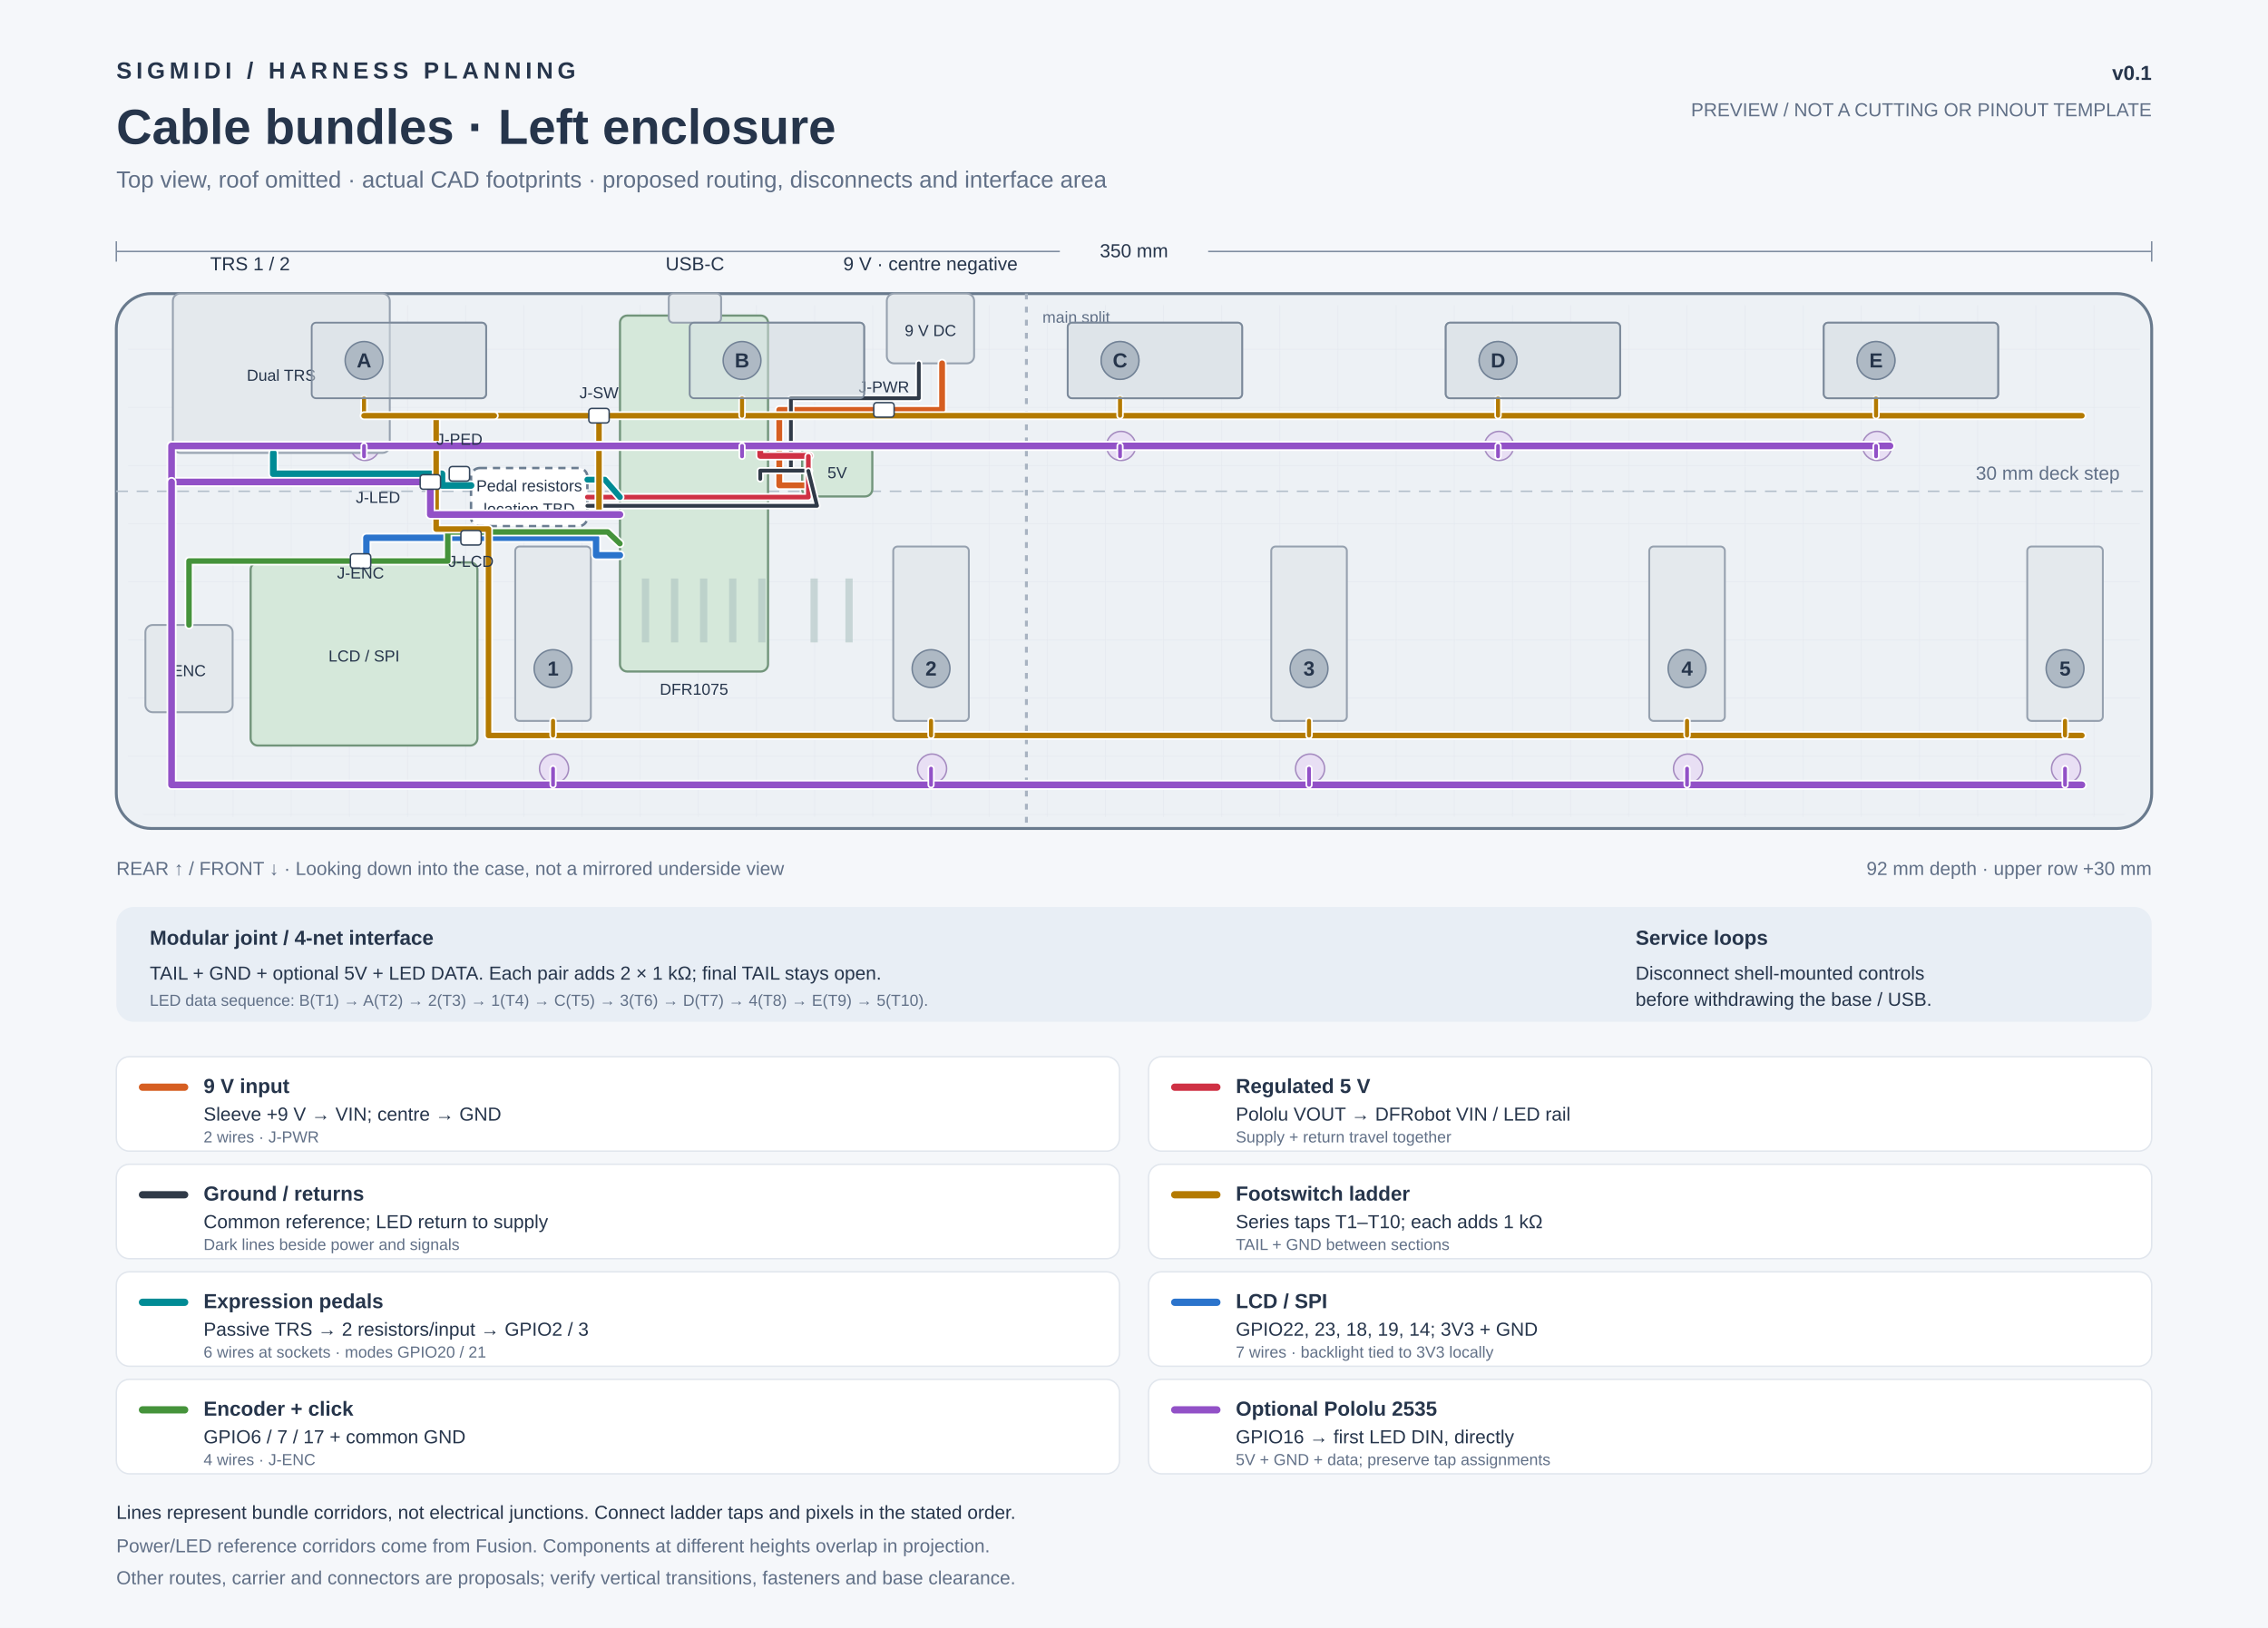
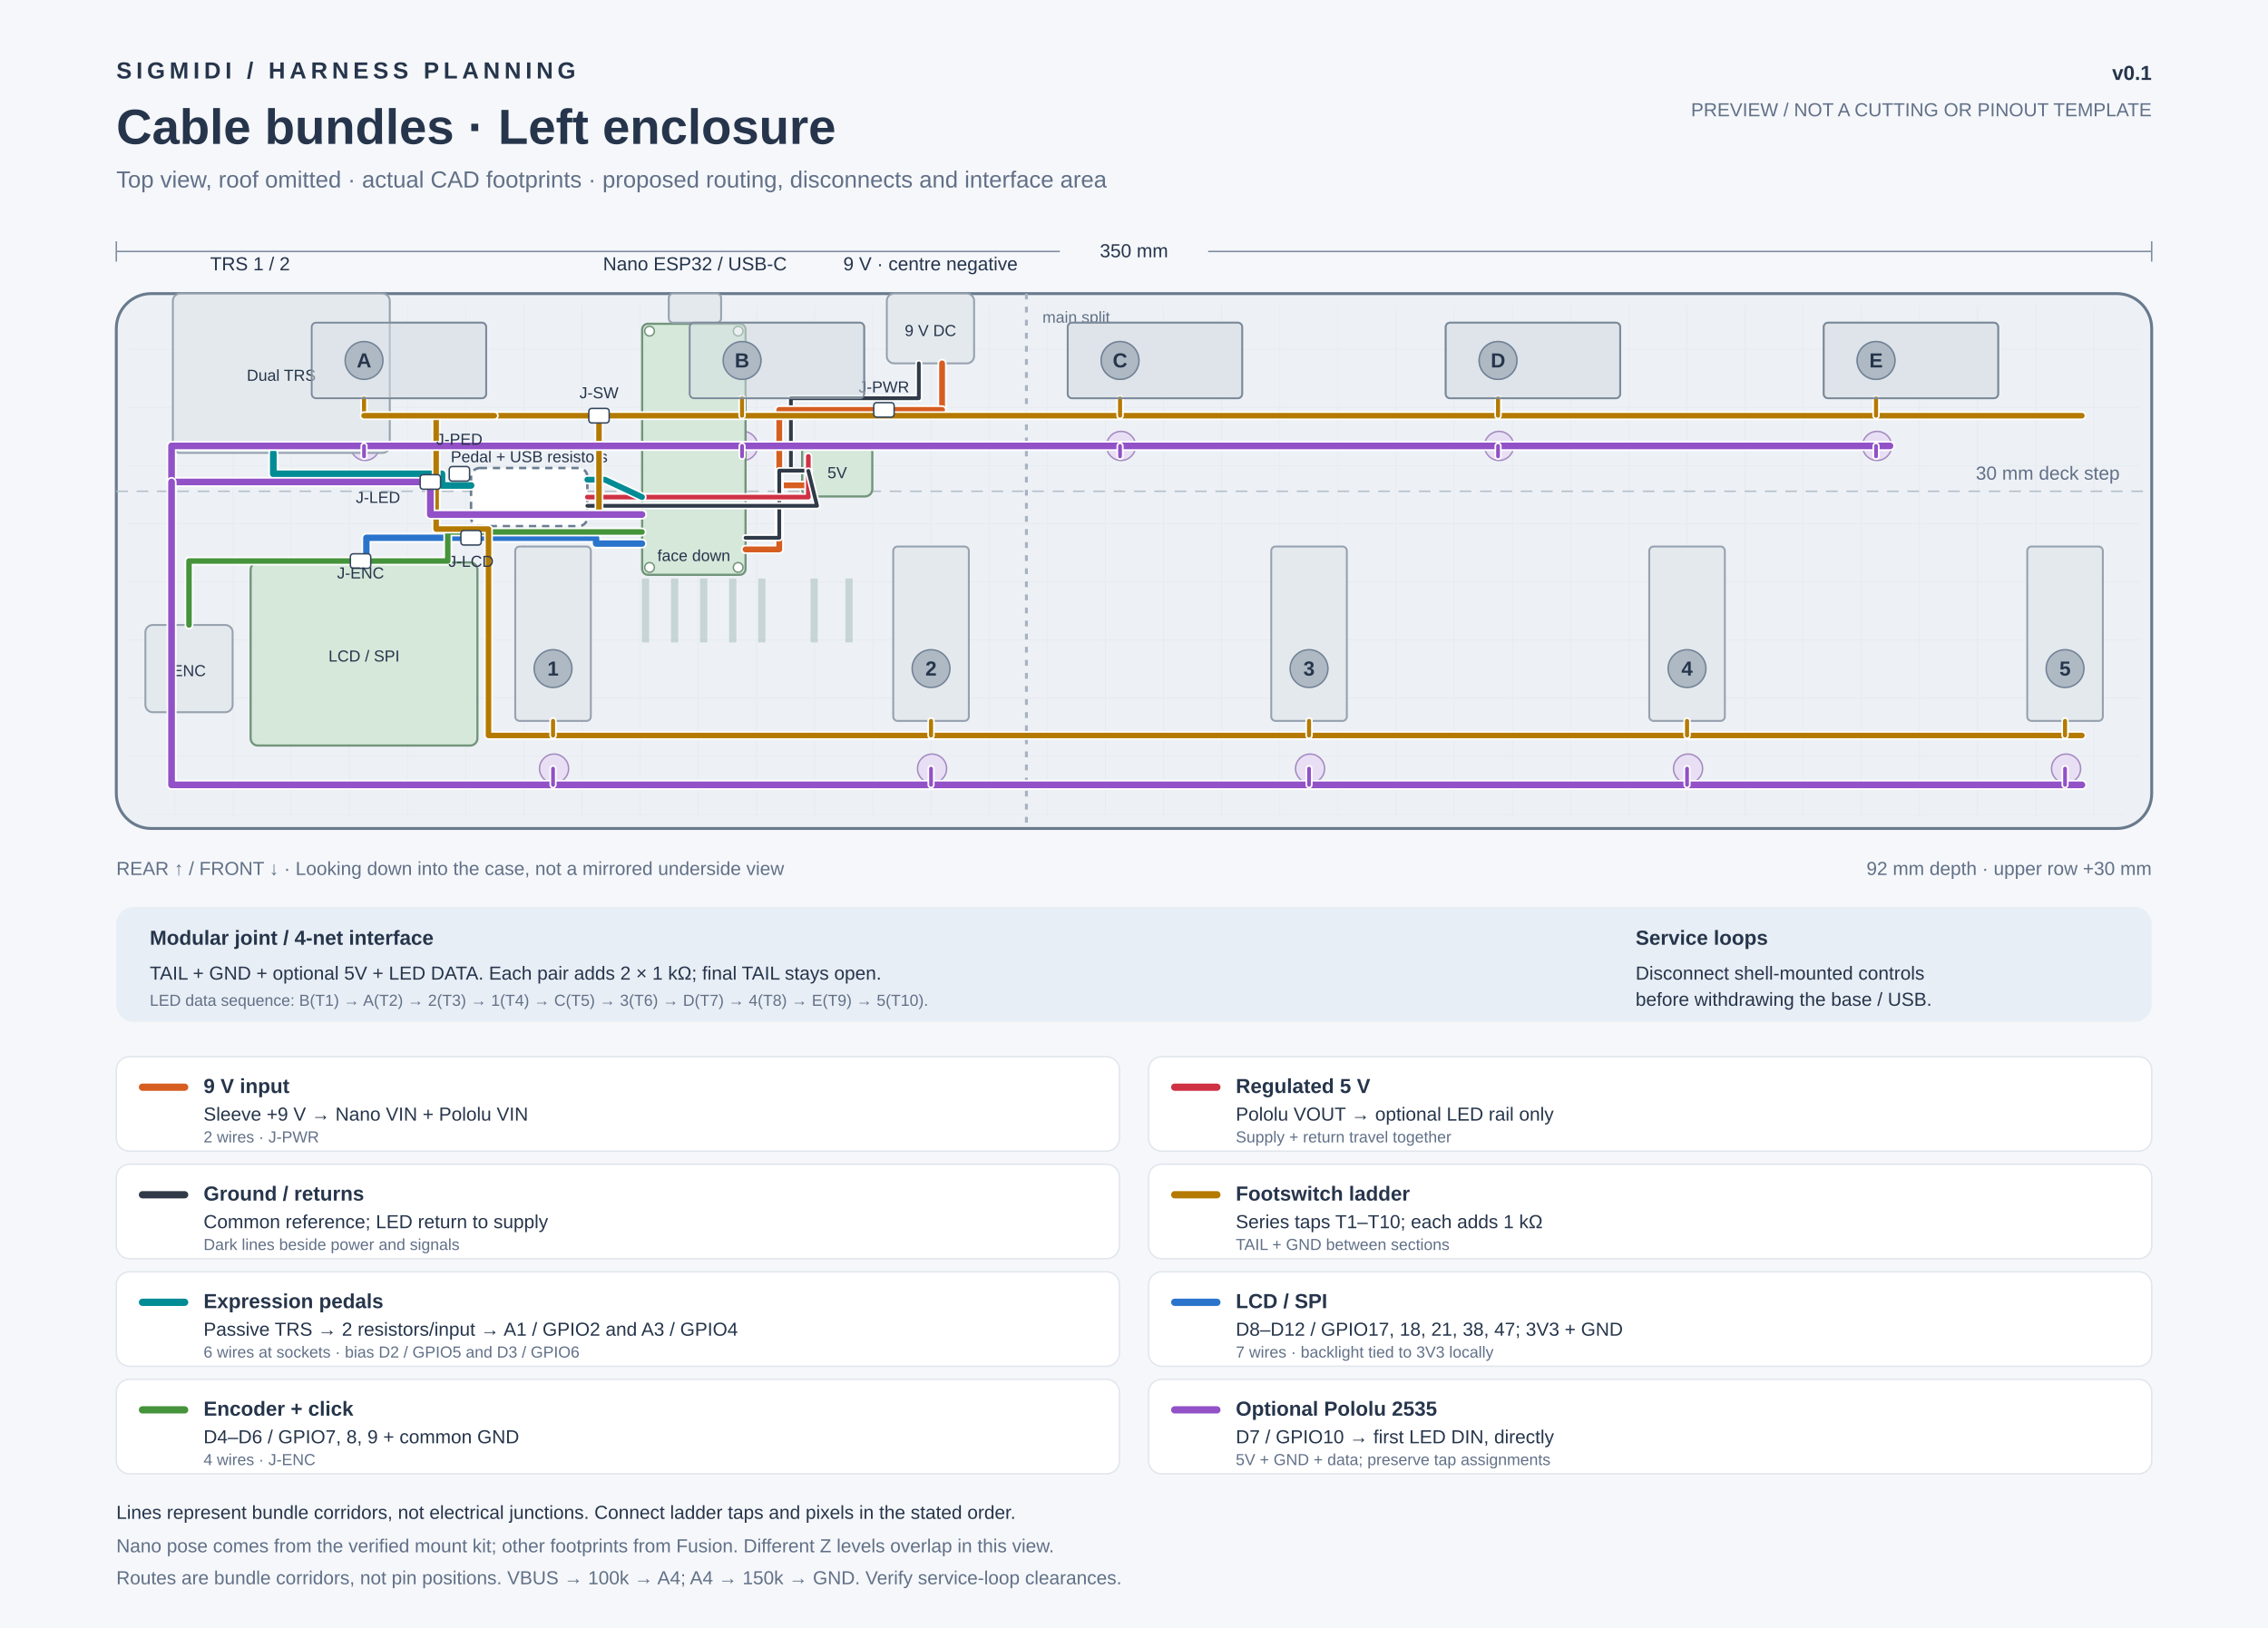
<svg xmlns="http://www.w3.org/2000/svg" width="1560" height="1120" viewBox="0 0 1560 1120" role="img" aria-labelledby="title desc">
  <defs>
    <pattern id="grid" width="40" height="40" patternUnits="userSpaceOnUse">
      <path d="M40 0H0V40" fill="none" stroke="#e2e7ed" stroke-width=".65" />
    </pattern>
  </defs>
  <style>text{font-family:Arial,sans-serif;fill:#26354b}.tiny{font-size:11px}.small{font-size:13px}.medium{font-size:16px}.label{font-size:14px;font-weight:700}.wire{fill:none;stroke-linejoin:round;stroke-linecap:round}.body{fill:#e4e9ed;stroke:#96a1af;stroke-width:1.3}.board{fill:#d5e8da;stroke:#72957b;stroke-width:1.5}.dim{fill:none;stroke:#7f8da0;stroke-width:1}.muted{fill:#617087}.route.dimmed{opacity:.08}.route{transition:opacity .15s}</style>
  <rect width="1560" height="1120" fill="#f5f7fa" />
  <text x="80" y="54" font-size="16" font-weight="700" letter-spacing="3" fill="#19836b">SIGMIDI / HARNESS PLANNING</text>
  <text x="80" y="99" font-size="34" font-weight="700">Cable bundles · Left enclosure</text>
  <text x="80" y="129" class="medium muted">Top view, roof omitted · actual CAD footprints · proposed routing, disconnects and interface area</text>
  <text x="1480" y="55" text-anchor="end" class="label">v0.1</text>
  <text x="1480" y="80" text-anchor="end" class="small muted">PREVIEW / NOT A CUTTING OR PINOUT TEMPLATE</text>
  <path d="M80 173H1480 M80 166V180 M1480 166V180" class="dim" />
  <rect x="729" y="158" width="102" height="27" fill="#f5f7fa" />
  <text x="780" y="177" text-anchor="middle" class="small">350 mm</text>
  <rect x="80" y="202" width="1400" height="368" rx="24" fill="#edf1f5" stroke="#697a8d" stroke-width="2" />
  <rect x="88" y="210" width="1384" height="352" rx="18" fill="url(#grid)" />
  <path d="M80 338H1480" stroke="#b2bec9" stroke-dasharray="8 6" />
  <text x="1458" y="330" text-anchor="end" class="small muted">30 mm deck step</text>
  <path d="M706 202V570" stroke="#a8b3c1" stroke-width="2" stroke-dasharray="4 5" />
  <text x="717" y="222" class="tiny muted">main split</text>
  <rect x="1254.40" y="222.00" width="120.00" height="52.00" rx="3" class="body" />
  <circle cx="1290.4" cy="248.0" r="13" fill="#aeb9c4" stroke="#728296" />
  <text x="1290.40" y="252.80" text-anchor="middle" class="label">E</text>
  <rect x="994.40" y="222.00" width="120.00" height="52.00" rx="3" class="body" />
  <circle cx="1030.4" cy="248.0" r="13" fill="#aeb9c4" stroke="#728296" />
  <text x="1030.40" y="252.80" text-anchor="middle" class="label">D</text>
  <rect x="734.40" y="222.00" width="120.00" height="52.00" rx="3" class="body" />
  <circle cx="770.4" cy="248.0" r="13" fill="#aeb9c4" stroke="#728296" />
  <text x="770.40" y="252.80" text-anchor="middle" class="label">C</text>
  <rect x="474.40" y="222.00" width="120.00" height="52.00" rx="3" class="body" />
  <circle cx="510.4" cy="248.0" r="13" fill="#aeb9c4" stroke="#728296" />
  <text x="510.40" y="252.80" text-anchor="middle" class="label">B</text>
  <rect x="214.40" y="222.00" width="120.00" height="52.00" rx="3" class="body" />
  <circle cx="250.4" cy="248.0" r="13" fill="#aeb9c4" stroke="#728296" />
  <text x="250.40" y="252.80" text-anchor="middle" class="label">A</text>
  <rect x="1394.40" y="376.00" width="52.00" height="120.00" rx="3" class="body" />
  <circle cx="1420.4" cy="460.0" r="13" fill="#aeb9c4" stroke="#728296" />
  <text x="1420.40" y="464.80" text-anchor="middle" class="label">5</text>
  <rect x="1134.40" y="376.00" width="52.00" height="120.00" rx="3" class="body" />
  <circle cx="1160.4" cy="460.0" r="13" fill="#aeb9c4" stroke="#728296" />
  <text x="1160.40" y="464.80" text-anchor="middle" class="label">4</text>
  <rect x="874.40" y="376.00" width="52.00" height="120.00" rx="3" class="body" />
  <circle cx="900.4" cy="460.0" r="13" fill="#aeb9c4" stroke="#728296" />
  <text x="900.40" y="464.80" text-anchor="middle" class="label">3</text>
  <rect x="614.40" y="376.00" width="52.00" height="120.00" rx="3" class="body" />
  <circle cx="640.4" cy="460.0" r="13" fill="#aeb9c4" stroke="#728296" />
  <text x="640.40" y="464.80" text-anchor="middle" class="label">2</text>
  <rect x="354.40" y="376.00" width="52.00" height="120.00" rx="3" class="body" />
  <circle cx="380.4" cy="460.0" r="13" fill="#aeb9c4" stroke="#728296" />
  <text x="380.40" y="464.80" text-anchor="middle" class="label">1</text>
  <circle cx="1291.1" cy="306.8" r="10" fill="#e8dff4" stroke="#a58bc0" />
  <circle cx="1031.1" cy="306.8" r="10" fill="#e8dff4" stroke="#a58bc0" />
  <circle cx="771.1" cy="306.8" r="10" fill="#e8dff4" stroke="#a58bc0" />
  <circle cx="511.1" cy="306.8" r="10" fill="#e8dff4" stroke="#a58bc0" />
  <circle cx="251.1" cy="306.8" r="10" fill="#e8dff4" stroke="#a58bc0" />
  <circle cx="1421.1" cy="528.8" r="10" fill="#e8dff4" stroke="#a58bc0" />
  <circle cx="1161.1" cy="528.8" r="10" fill="#e8dff4" stroke="#a58bc0" />
  <circle cx="901.1" cy="528.8" r="10" fill="#e8dff4" stroke="#a58bc0" />
  <circle cx="641.1" cy="528.8" r="10" fill="#e8dff4" stroke="#a58bc0" />
  <circle cx="381.1" cy="528.8" r="10" fill="#e8dff4" stroke="#a58bc0" />
  <rect x="172.39" y="386.94" width="156.00" height="126.00" rx="5" class="board" />
  <text x="250.39" y="455.14" text-anchor="middle" class="tiny">LCD / SPI</text>
-   <rect x="426.45" y="217.11" width="101.83" height="244.90" rx="5" class="board" />
-   <text x="477.36" y="478.00" text-anchor="middle" class="tiny">DFR1075</text>
  <rect x="118.90" y="202.00" width="149.20" height="109.60" rx="5" class="body" />
  <text x="193.50" y="262.00" text-anchor="middle" class="tiny">Dual TRS</text>
  <rect x="551.74" y="306.00" width="48.26" height="35.56" rx="5" class="board" />
  <text x="575.87" y="328.98" text-anchor="middle" class="tiny">5V</text>
  <rect x="100.00" y="430.00" width="60.00" height="60.00" rx="5" class="body" />
  <text x="130.00" y="465.20" text-anchor="middle" class="tiny">ENC</text>
  <rect x="609.98" y="202.00" width="60.04" height="48.00" rx="5" class="body" />
  <text x="640.00" y="231.20" text-anchor="middle" class="tiny">9 V DC</text>
+   <rect x="441.69" y="222.75" width="71.12" height="172.72" rx="4" class="board" />
+   <text x="477.25" y="386.00" text-anchor="middle" class="tiny">face down</text>
+   <circle cx="446.767" cy="227.833" r="3.32" fill="white" stroke="#72957b" />
+   <circle cx="507.727" cy="227.833" r="3.32" fill="white" stroke="#72957b" />
+   <circle cx="446.767" cy="390.393" r="3.32" fill="white" stroke="#72957b" />
+   <circle cx="507.727" cy="390.393" r="3.32" fill="white" stroke="#72957b" />
  <rect x="460.00" y="202.00" width="36.00" height="20.00" rx="3" class="body" />
-   <text x="478.00" y="186.00" text-anchor="middle" class="small">USB-C</text>
+   <text x="478.00" y="186.00" text-anchor="middle" class="small">Nano ESP32 / USB-C</text>
  <text x="172.00" y="186.00" text-anchor="middle" class="small">TRS 1 / 2</text>
  <text x="640.00" y="186.00" text-anchor="middle" class="small">9 V · centre negative</text>
  <path d="M444 398V442" stroke="#adc3c1" stroke-width="5" opacity=".6" />
  <path d="M464 398V442" stroke="#adc3c1" stroke-width="5" opacity=".6" />
  <path d="M484 398V442" stroke="#adc3c1" stroke-width="5" opacity=".6" />
  <path d="M504 398V442" stroke="#adc3c1" stroke-width="5" opacity=".6" />
  <path d="M524 398V442" stroke="#adc3c1" stroke-width="5" opacity=".6" />
  <path d="M560 398V442" stroke="#adc3c1" stroke-width="5" opacity=".6" />
  <path d="M584 398V442" stroke="#adc3c1" stroke-width="5" opacity=".6" />
  <rect x="324" y="322" width="80" height="40" rx="6" fill="#fff" stroke="#6b7d91" stroke-width="1.7" stroke-dasharray="5 4" />
-   <text x="364.00" y="338.00" text-anchor="middle" class="tiny">Pedal resistors</text>
-   <text x="364.00" y="354.00" text-anchor="middle" class="tiny">location TBD</text>
+   <text x="364.00" y="318.00" text-anchor="middle" class="tiny">Pedal + USB resistors</text>
  <g class="route" data-bundle="dc">
    <polyline points="648.00,250.00 648.00,282.00 536.00,282.00 536.00,333.92 556.84,333.92" class="wire" stroke="#fff" stroke-width="6.3" />
    <polyline points="648.00,250.00 648.00,282.00 536.00,282.00 536.00,333.92 556.84,333.92" class="wire" stroke="#d65e21" stroke-width="4" />
  </g>
  <g class="route" data-bundle="ground">
    <polyline points="632.00,250.00 632.00,274.00 544.00,274.00 544.00,323.80 556.84,323.80" class="wire" stroke="#fff" stroke-width="4.9" />
    <polyline points="632.00,250.00 632.00,274.00 544.00,274.00 544.00,323.80 556.84,323.80" class="wire" stroke="#303a48" stroke-width="2.6" />
  </g>
-   <g class="route" data-bundle="supply">
-     <polyline points="556.84,313.64 522.92,313.64 522.92,309.16" class="wire" stroke="#fff" stroke-width="6.3" />
-     <polyline points="556.84,313.64 522.92,313.64 522.92,309.16" class="wire" stroke="#cf3144" stroke-width="4" />
+   <g class="route" data-bundle="dc">
+     <polyline points="648.00,282.00 536.00,282.00 536.00,378.00 512.80,378.00" class="wire" stroke="#fff" stroke-width="6.3" />
+     <polyline points="648.00,282.00 536.00,282.00 536.00,378.00 512.80,378.00" class="wire" stroke="#d65e21" stroke-width="4" />
  </g>
  <g class="route" data-bundle="ground">
-     <polyline points="556.84,323.80 522.92,323.80 522.92,329.48" class="wire" stroke="#fff" stroke-width="4.9" />
-     <polyline points="556.84,323.80 522.92,323.80 522.92,329.48" class="wire" stroke="#303a48" stroke-width="2.6" />
+     <polyline points="556.84,323.80 536.00,323.80 536.00,370.00 512.80,370.00" class="wire" stroke="#fff" stroke-width="4.9" />
+     <polyline points="556.84,323.80 536.00,323.80 536.00,370.00 512.80,370.00" class="wire" stroke="#303a48" stroke-width="2.6" />
  </g>
  <g class="route" data-bundle="supply">
    <polyline points="556.00,314.00 556.00,342.00 404.00,342.00" class="wire" stroke="#fff" stroke-width="5.5" />
    <polyline points="556.00,314.00 556.00,342.00 404.00,342.00" class="wire" stroke="#cf3144" stroke-width="3.2" />
  </g>
  <g class="route" data-bundle="ground">
    <polyline points="556.00,324.00 562.00,348.00 404.00,348.00" class="wire" stroke="#fff" stroke-width="4.9" />
    <polyline points="556.00,324.00 562.00,348.00 404.00,348.00" class="wire" stroke="#303a48" stroke-width="2.6" />
  </g>
  <g class="route" data-bundle="pedal">
    <polyline points="188.00,311.60 188.00,326.00 304.00,326.00 304.00,334.00 324.00,334.00" class="wire" stroke="#fff" stroke-width="6.9" />
    <polyline points="188.00,311.60 188.00,326.00 304.00,326.00 304.00,334.00 324.00,334.00" class="wire" stroke="#008b95" stroke-width="4.6" />
  </g>
  <g class="route" data-bundle="pedal">
-     <polyline points="404.00,330.00 416.00,330.00 426.40,342.00" class="wire" stroke="#fff" stroke-width="6.3" />
-     <polyline points="404.00,330.00 416.00,330.00 426.40,342.00" class="wire" stroke="#008b95" stroke-width="4.0" />
+     <polyline points="404.00,330.00 416.00,330.00 441.60,342.00" class="wire" stroke="#fff" stroke-width="6.3" />
+     <polyline points="404.00,330.00 416.00,330.00 441.60,342.00" class="wire" stroke="#008b95" stroke-width="4.0" />
  </g>
  <g class="route" data-bundle="display">
-     <polyline points="426.40,382.00 410.00,382.00 410.00,370.00 252.00,370.00 252.00,386.92" class="wire" stroke="#fff" stroke-width="6.7" />
-     <polyline points="426.40,382.00 410.00,382.00 410.00,370.00 252.00,370.00 252.00,386.92" class="wire" stroke="#2b74cc" stroke-width="4.4" />
+     <polyline points="441.60,374.00 410.00,374.00 410.00,370.00 252.00,370.00 252.00,386.92" class="wire" stroke="#fff" stroke-width="6.7" />
+     <polyline points="441.60,374.00 410.00,374.00 410.00,370.00 252.00,370.00 252.00,386.92" class="wire" stroke="#2b74cc" stroke-width="4.4" />
  </g>
  <g class="route" data-bundle="encoder">
-     <polyline points="130.00,430.00 130.00,386.00 308.00,386.00 308.00,366.00 418.00,366.00 426.40,374.00" class="wire" stroke="#fff" stroke-width="6.1" />
-     <polyline points="130.00,430.00 130.00,386.00 308.00,386.00 308.00,366.00 418.00,366.00 426.40,374.00" class="wire" stroke="#45933b" stroke-width="3.8" />
-   </g>
-   <g class="route" data-bundle="ladder">
-     <polyline points="426.40,354.00 412.00,354.00 412.00,286.00 1432.00,286.00" class="wire" stroke="#fff" stroke-width="6.1" />
-     <polyline points="426.40,354.00 412.00,354.00 412.00,286.00 1432.00,286.00" class="wire" stroke="#b47a00" stroke-width="3.8" />
+     <polyline points="130.00,430.00 130.00,386.00 308.00,386.00 308.00,366.00 418.00,366.00 441.60,366.00" class="wire" stroke="#fff" stroke-width="6.1" />
+     <polyline points="130.00,430.00 130.00,386.00 308.00,386.00 308.00,366.00 418.00,366.00 441.60,366.00" class="wire" stroke="#45933b" stroke-width="3.8" />
+   </g>
+   <g class="route" data-bundle="ladder">
+     <polyline points="441.60,354.00 412.00,354.00 412.00,286.00 1432.00,286.00" class="wire" stroke="#fff" stroke-width="6.1" />
+     <polyline points="441.60,354.00 412.00,354.00 412.00,286.00 1432.00,286.00" class="wire" stroke="#b47a00" stroke-width="3.8" />
  </g>
  <g class="route" data-bundle="ladder">
    <polyline points="412.00,286.00 300.00,286.00 300.00,364.00 336.00,364.00 336.00,506.00 1432.00,506.00" class="wire" stroke="#fff" stroke-width="6.1" />
    <polyline points="412.00,286.00 300.00,286.00 300.00,364.00 336.00,364.00 336.00,506.00 1432.00,506.00" class="wire" stroke="#b47a00" stroke-width="3.8" />
  </g>
  <g class="route" data-bundle="ladder">
    <polyline points="250.40,274.00 250.40,286.00" class="wire" stroke="#fff" stroke-width="5.1" />
    <polyline points="250.40,274.00 250.40,286.00" class="wire" stroke="#b47a00" stroke-width="2.8" />
  </g>
  <g class="route" data-bundle="ladder">
    <polyline points="510.40,274.00 510.40,286.00" class="wire" stroke="#fff" stroke-width="5.1" />
    <polyline points="510.40,274.00 510.40,286.00" class="wire" stroke="#b47a00" stroke-width="2.8" />
  </g>
  <g class="route" data-bundle="ladder">
    <polyline points="770.40,274.00 770.40,286.00" class="wire" stroke="#fff" stroke-width="5.1" />
    <polyline points="770.40,274.00 770.40,286.00" class="wire" stroke="#b47a00" stroke-width="2.8" />
  </g>
  <g class="route" data-bundle="ladder">
    <polyline points="1030.40,274.00 1030.40,286.00" class="wire" stroke="#fff" stroke-width="5.1" />
    <polyline points="1030.40,274.00 1030.40,286.00" class="wire" stroke="#b47a00" stroke-width="2.8" />
  </g>
  <g class="route" data-bundle="ladder">
    <polyline points="1290.40,274.00 1290.40,286.00" class="wire" stroke="#fff" stroke-width="5.1" />
    <polyline points="1290.40,274.00 1290.40,286.00" class="wire" stroke="#b47a00" stroke-width="2.8" />
  </g>
  <g class="route" data-bundle="ladder">
    <polyline points="380.40,496.00 380.40,506.00" class="wire" stroke="#fff" stroke-width="5.1" />
    <polyline points="380.40,496.00 380.40,506.00" class="wire" stroke="#b47a00" stroke-width="2.8" />
  </g>
  <g class="route" data-bundle="ladder">
    <polyline points="640.40,496.00 640.40,506.00" class="wire" stroke="#fff" stroke-width="5.1" />
    <polyline points="640.40,496.00 640.40,506.00" class="wire" stroke="#b47a00" stroke-width="2.8" />
  </g>
  <g class="route" data-bundle="ladder">
    <polyline points="900.40,496.00 900.40,506.00" class="wire" stroke="#fff" stroke-width="5.1" />
    <polyline points="900.40,496.00 900.40,506.00" class="wire" stroke="#b47a00" stroke-width="2.8" />
  </g>
  <g class="route" data-bundle="ladder">
    <polyline points="1160.40,496.00 1160.40,506.00" class="wire" stroke="#fff" stroke-width="5.1" />
    <polyline points="1160.40,496.00 1160.40,506.00" class="wire" stroke="#b47a00" stroke-width="2.8" />
  </g>
  <g class="route" data-bundle="ladder">
    <polyline points="1420.40,496.00 1420.40,506.00" class="wire" stroke="#fff" stroke-width="5.1" />
    <polyline points="1420.40,496.00 1420.40,506.00" class="wire" stroke="#b47a00" stroke-width="2.8" />
  </g>
  <g class="route" data-bundle="ladder">
    <polyline points="250.40,286.00 340.00,286.00" class="wire" stroke="#fff" stroke-width="6.1" />
    <polyline points="250.40,286.00 340.00,286.00" class="wire" stroke="#b47a00" stroke-width="3.8" />
  </g>
  <g class="route" data-bundle="led">
-     <polyline points="426.40,354.00 296.00,354.00 296.00,331.60 118.00,331.60 118.00,306.80 1300.00,306.80" class="wire" stroke="#fff" stroke-width="6.9" />
-     <polyline points="426.40,354.00 296.00,354.00 296.00,331.60 118.00,331.60 118.00,306.80 1300.00,306.80" class="wire" stroke="#9251c7" stroke-width="4.6" />
+     <polyline points="441.60,354.00 296.00,354.00 296.00,331.60 118.00,331.60 118.00,306.80 1300.00,306.80" class="wire" stroke="#fff" stroke-width="6.9" />
+     <polyline points="441.60,354.00 296.00,354.00 296.00,331.60 118.00,331.60 118.00,306.80 1300.00,306.80" class="wire" stroke="#9251c7" stroke-width="4.6" />
  </g>
  <g class="route" data-bundle="led">
    <polyline points="118.00,331.60 118.00,540.00 1432.00,540.00" class="wire" stroke="#fff" stroke-width="6.9" />
    <polyline points="118.00,331.60 118.00,540.00 1432.00,540.00" class="wire" stroke="#9251c7" stroke-width="4.6" />
  </g>
  <g class="route" data-bundle="led">
    <polyline points="250.40,306.80 250.40,314.00" class="wire" stroke="#fff" stroke-width="4.9" />
    <polyline points="250.40,306.80 250.40,314.00" class="wire" stroke="#9251c7" stroke-width="2.6" />
  </g>
  <g class="route" data-bundle="led">
    <polyline points="510.40,306.80 510.40,314.00" class="wire" stroke="#fff" stroke-width="4.9" />
    <polyline points="510.40,306.80 510.40,314.00" class="wire" stroke="#9251c7" stroke-width="2.6" />
  </g>
  <g class="route" data-bundle="led">
    <polyline points="770.40,306.80 770.40,314.00" class="wire" stroke="#fff" stroke-width="4.9" />
    <polyline points="770.40,306.80 770.40,314.00" class="wire" stroke="#9251c7" stroke-width="2.6" />
  </g>
  <g class="route" data-bundle="led">
    <polyline points="1030.40,306.80 1030.40,314.00" class="wire" stroke="#fff" stroke-width="4.9" />
    <polyline points="1030.40,306.80 1030.40,314.00" class="wire" stroke="#9251c7" stroke-width="2.6" />
  </g>
  <g class="route" data-bundle="led">
    <polyline points="1290.40,306.80 1290.40,314.00" class="wire" stroke="#fff" stroke-width="4.9" />
    <polyline points="1290.40,306.80 1290.40,314.00" class="wire" stroke="#9251c7" stroke-width="2.6" />
  </g>
  <g class="route" data-bundle="led">
    <polyline points="380.40,540.00 380.40,528.80" class="wire" stroke="#fff" stroke-width="4.9" />
    <polyline points="380.40,540.00 380.40,528.80" class="wire" stroke="#9251c7" stroke-width="2.6" />
  </g>
  <g class="route" data-bundle="led">
    <polyline points="640.40,540.00 640.40,528.80" class="wire" stroke="#fff" stroke-width="4.9" />
    <polyline points="640.40,540.00 640.40,528.80" class="wire" stroke="#9251c7" stroke-width="2.6" />
  </g>
  <g class="route" data-bundle="led">
    <polyline points="900.40,540.00 900.40,528.80" class="wire" stroke="#fff" stroke-width="4.9" />
    <polyline points="900.40,540.00 900.40,528.80" class="wire" stroke="#9251c7" stroke-width="2.6" />
  </g>
  <g class="route" data-bundle="led">
    <polyline points="1160.40,540.00 1160.40,528.80" class="wire" stroke="#fff" stroke-width="4.9" />
    <polyline points="1160.40,540.00 1160.40,528.80" class="wire" stroke="#9251c7" stroke-width="2.6" />
  </g>
  <g class="route" data-bundle="led">
    <polyline points="1420.40,540.00 1420.40,528.80" class="wire" stroke="#fff" stroke-width="4.9" />
    <polyline points="1420.40,540.00 1420.40,528.80" class="wire" stroke="#9251c7" stroke-width="2.6" />
  </g>
  <rect x="601" y="277" width="14" height="10" rx="2" fill="#fff" stroke="#34465c" />
  <text x="608.00" y="270.00" text-anchor="middle" class="tiny">J-PWR</text>
  <rect x="309" y="321" width="14" height="10" rx="2" fill="#fff" stroke="#34465c" />
  <text x="316.00" y="306.00" text-anchor="middle" class="tiny">J-PED</text>
  <rect x="317" y="365" width="14" height="10" rx="2" fill="#fff" stroke="#34465c" />
  <text x="324.00" y="390.00" text-anchor="middle" class="tiny">J-LCD</text>
  <rect x="241" y="381" width="14" height="10" rx="2" fill="#fff" stroke="#34465c" />
  <text x="248.00" y="398.00" text-anchor="middle" class="tiny">J-ENC</text>
  <rect x="405" y="281" width="14" height="10" rx="2" fill="#fff" stroke="#34465c" />
  <text x="412.00" y="274.00" text-anchor="middle" class="tiny">J-SW</text>
  <rect x="289" y="326.6" width="14" height="10" rx="2" fill="#fff" stroke="#34465c" />
  <text x="260.00" y="346.00" text-anchor="middle" class="tiny">J-LED</text>
  <rect x="214.4" y="222" width="120" height="52" rx="3" fill="#d9e0e7" fill-opacity=".5" stroke="#7b899a" stroke-width="1.2" />
  <circle cx="250.4" cy="248.0" r="13" fill="#aeb9c4" stroke="#728296" />
  <text x="250.40" y="252.80" text-anchor="middle" class="label">A</text>
  <rect x="474.4" y="222" width="120" height="52" rx="3" fill="#d9e0e7" fill-opacity=".5" stroke="#7b899a" stroke-width="1.2" />
  <circle cx="510.4" cy="248.0" r="13" fill="#aeb9c4" stroke="#728296" />
  <text x="510.40" y="252.80" text-anchor="middle" class="label">B</text>
  <rect x="734.4" y="222" width="120" height="52" rx="3" fill="#d9e0e7" fill-opacity=".5" stroke="#7b899a" stroke-width="1.2" />
  <circle cx="770.4" cy="248.0" r="13" fill="#aeb9c4" stroke="#728296" />
  <text x="770.40" y="252.80" text-anchor="middle" class="label">C</text>
  <rect x="994.4" y="222" width="120" height="52" rx="3" fill="#d9e0e7" fill-opacity=".5" stroke="#7b899a" stroke-width="1.2" />
  <circle cx="1030.4" cy="248.0" r="13" fill="#aeb9c4" stroke="#728296" />
  <text x="1030.40" y="252.80" text-anchor="middle" class="label">D</text>
  <rect x="1254.4" y="222" width="120" height="52" rx="3" fill="#d9e0e7" fill-opacity=".5" stroke="#7b899a" stroke-width="1.2" />
  <circle cx="1290.4" cy="248.0" r="13" fill="#aeb9c4" stroke="#728296" />
  <text x="1290.40" y="252.80" text-anchor="middle" class="label">E</text>
  <text x="80" y="602" class="small muted">REAR ↑  /  FRONT ↓   ·   Looking down into the case, not a mirrored underside view</text>
  <text x="1480" y="602" text-anchor="end" class="small muted">92 mm depth · upper row +30 mm</text>
  <rect x="80" y="624" width="1400" height="79" rx="12" fill="#e8eef5" />
  <text x="103" y="650" class="label">Modular joint / 4-net interface</text>
  <text x="103" y="674" class="small">TAIL + GND + optional 5V + LED DATA. Each pair adds 2 × 1 kΩ; final TAIL stays open.</text>
  <text x="103" y="692" class="tiny muted">LED data sequence: B(T1) → A(T2) → 2(T3) → 1(T4) → C(T5) → 3(T6) → D(T7) → 4(T8) → E(T9) → 5(T10).</text>
  <text x="1125" y="650" class="label">Service loops</text>
  <text x="1125" y="674" class="small">Disconnect shell-mounted controls</text>
  <text x="1125" y="692" class="small">before withdrawing the base / USB.</text>
  <g data-legend="dc">
    <rect x="80" y="727" width="690" height="65" rx="9" fill="#fff" stroke="#e1e6ed" />
    <path d="M98 748H127" stroke="#d65e21" stroke-width="5" stroke-linecap="round" />
    <text x="140" y="752" class="label">9 V input</text>
-     <text x="140" y="771" class="small">Sleeve +9 V → VIN; centre → GND</text>
+     <text x="140" y="771" class="small">Sleeve +9 V → Nano VIN + Pololu VIN</text>
    <text x="140" y="786" class="tiny muted">2 wires · J-PWR</text>
  </g>
  <g data-legend="supply">
    <rect x="790" y="727" width="690" height="65" rx="9" fill="#fff" stroke="#e1e6ed" />
    <path d="M808 748H837" stroke="#cf3144" stroke-width="5" stroke-linecap="round" />
    <text x="850" y="752" class="label">Regulated 5 V</text>
-     <text x="850" y="771" class="small">Pololu VOUT → DFRobot VIN / LED rail</text>
+     <text x="850" y="771" class="small">Pololu VOUT → optional LED rail only</text>
    <text x="850" y="786" class="tiny muted">Supply + return travel together</text>
  </g>
  <g data-legend="ground">
    <rect x="80" y="801" width="690" height="65" rx="9" fill="#fff" stroke="#e1e6ed" />
    <path d="M98 822H127" stroke="#303a48" stroke-width="5" stroke-linecap="round" />
    <text x="140" y="826" class="label">Ground / returns</text>
    <text x="140" y="845" class="small">Common reference; LED return to supply</text>
    <text x="140" y="860" class="tiny muted">Dark lines beside power and signals</text>
  </g>
  <g data-legend="ladder">
    <rect x="790" y="801" width="690" height="65" rx="9" fill="#fff" stroke="#e1e6ed" />
    <path d="M808 822H837" stroke="#b47a00" stroke-width="5" stroke-linecap="round" />
    <text x="850" y="826" class="label">Footswitch ladder</text>
    <text x="850" y="845" class="small">Series taps T1–T10; each adds 1 kΩ</text>
    <text x="850" y="860" class="tiny muted">TAIL + GND between sections</text>
  </g>
  <g data-legend="pedal">
    <rect x="80" y="875" width="690" height="65" rx="9" fill="#fff" stroke="#e1e6ed" />
    <path d="M98 896H127" stroke="#008b95" stroke-width="5" stroke-linecap="round" />
    <text x="140" y="900" class="label">Expression pedals</text>
-     <text x="140" y="919" class="small">Passive TRS → 2 resistors/input → GPIO2 / 3</text>
-     <text x="140" y="934" class="tiny muted">6 wires at sockets · modes GPIO20 / 21</text>
+     <text x="140" y="919" class="small">Passive TRS → 2 resistors/input → A1 / GPIO2 and A3 / GPIO4</text>
+     <text x="140" y="934" class="tiny muted">6 wires at sockets · bias D2 / GPIO5 and D3 / GPIO6</text>
  </g>
  <g data-legend="display">
    <rect x="790" y="875" width="690" height="65" rx="9" fill="#fff" stroke="#e1e6ed" />
    <path d="M808 896H837" stroke="#2b74cc" stroke-width="5" stroke-linecap="round" />
    <text x="850" y="900" class="label">LCD / SPI</text>
-     <text x="850" y="919" class="small">GPIO22, 23, 18, 19, 14; 3V3 + GND</text>
+     <text x="850" y="919" class="small">D8–D12 / GPIO17, 18, 21, 38, 47; 3V3 + GND</text>
    <text x="850" y="934" class="tiny muted">7 wires · backlight tied to 3V3 locally</text>
  </g>
  <g data-legend="encoder">
    <rect x="80" y="949" width="690" height="65" rx="9" fill="#fff" stroke="#e1e6ed" />
    <path d="M98 970H127" stroke="#45933b" stroke-width="5" stroke-linecap="round" />
    <text x="140" y="974" class="label">Encoder + click</text>
-     <text x="140" y="993" class="small">GPIO6 / 7 / 17 + common GND</text>
+     <text x="140" y="993" class="small">D4–D6 / GPIO7, 8, 9 + common GND</text>
    <text x="140" y="1008" class="tiny muted">4 wires · J-ENC</text>
  </g>
  <g data-legend="led">
    <rect x="790" y="949" width="690" height="65" rx="9" fill="#fff" stroke="#e1e6ed" />
    <path d="M808 970H837" stroke="#9251c7" stroke-width="5" stroke-linecap="round" />
    <text x="850" y="974" class="label">Optional Pololu 2535</text>
-     <text x="850" y="993" class="small">GPIO16 → first LED DIN, directly</text>
+     <text x="850" y="993" class="small">D7 / GPIO10 → first LED DIN, directly</text>
    <text x="850" y="1008" class="tiny muted">5V + GND + data; preserve tap assignments</text>
  </g>
  <text x="80" y="1045" class="small">Lines represent bundle corridors, not electrical junctions. Connect ladder taps and pixels in the stated order.</text>
-   <text x="80" y="1068" class="small muted">Power/LED reference corridors come from Fusion. Components at different heights overlap in projection.</text>
-   <text x="80" y="1090" class="small muted">Other routes, carrier and connectors are proposals; verify vertical transitions, fasteners and base clearance.</text>
+   <text x="80" y="1068" class="small muted">Nano pose comes from the verified mount kit; other footprints from Fusion. Different Z levels overlap in this view.</text>
+   <text x="80" y="1090" class="small muted">Routes are bundle corridors, not pin positions. VBUS → 100k → A4; A4 → 150k → GND. Verify service-loop clearances.</text>
</svg>
